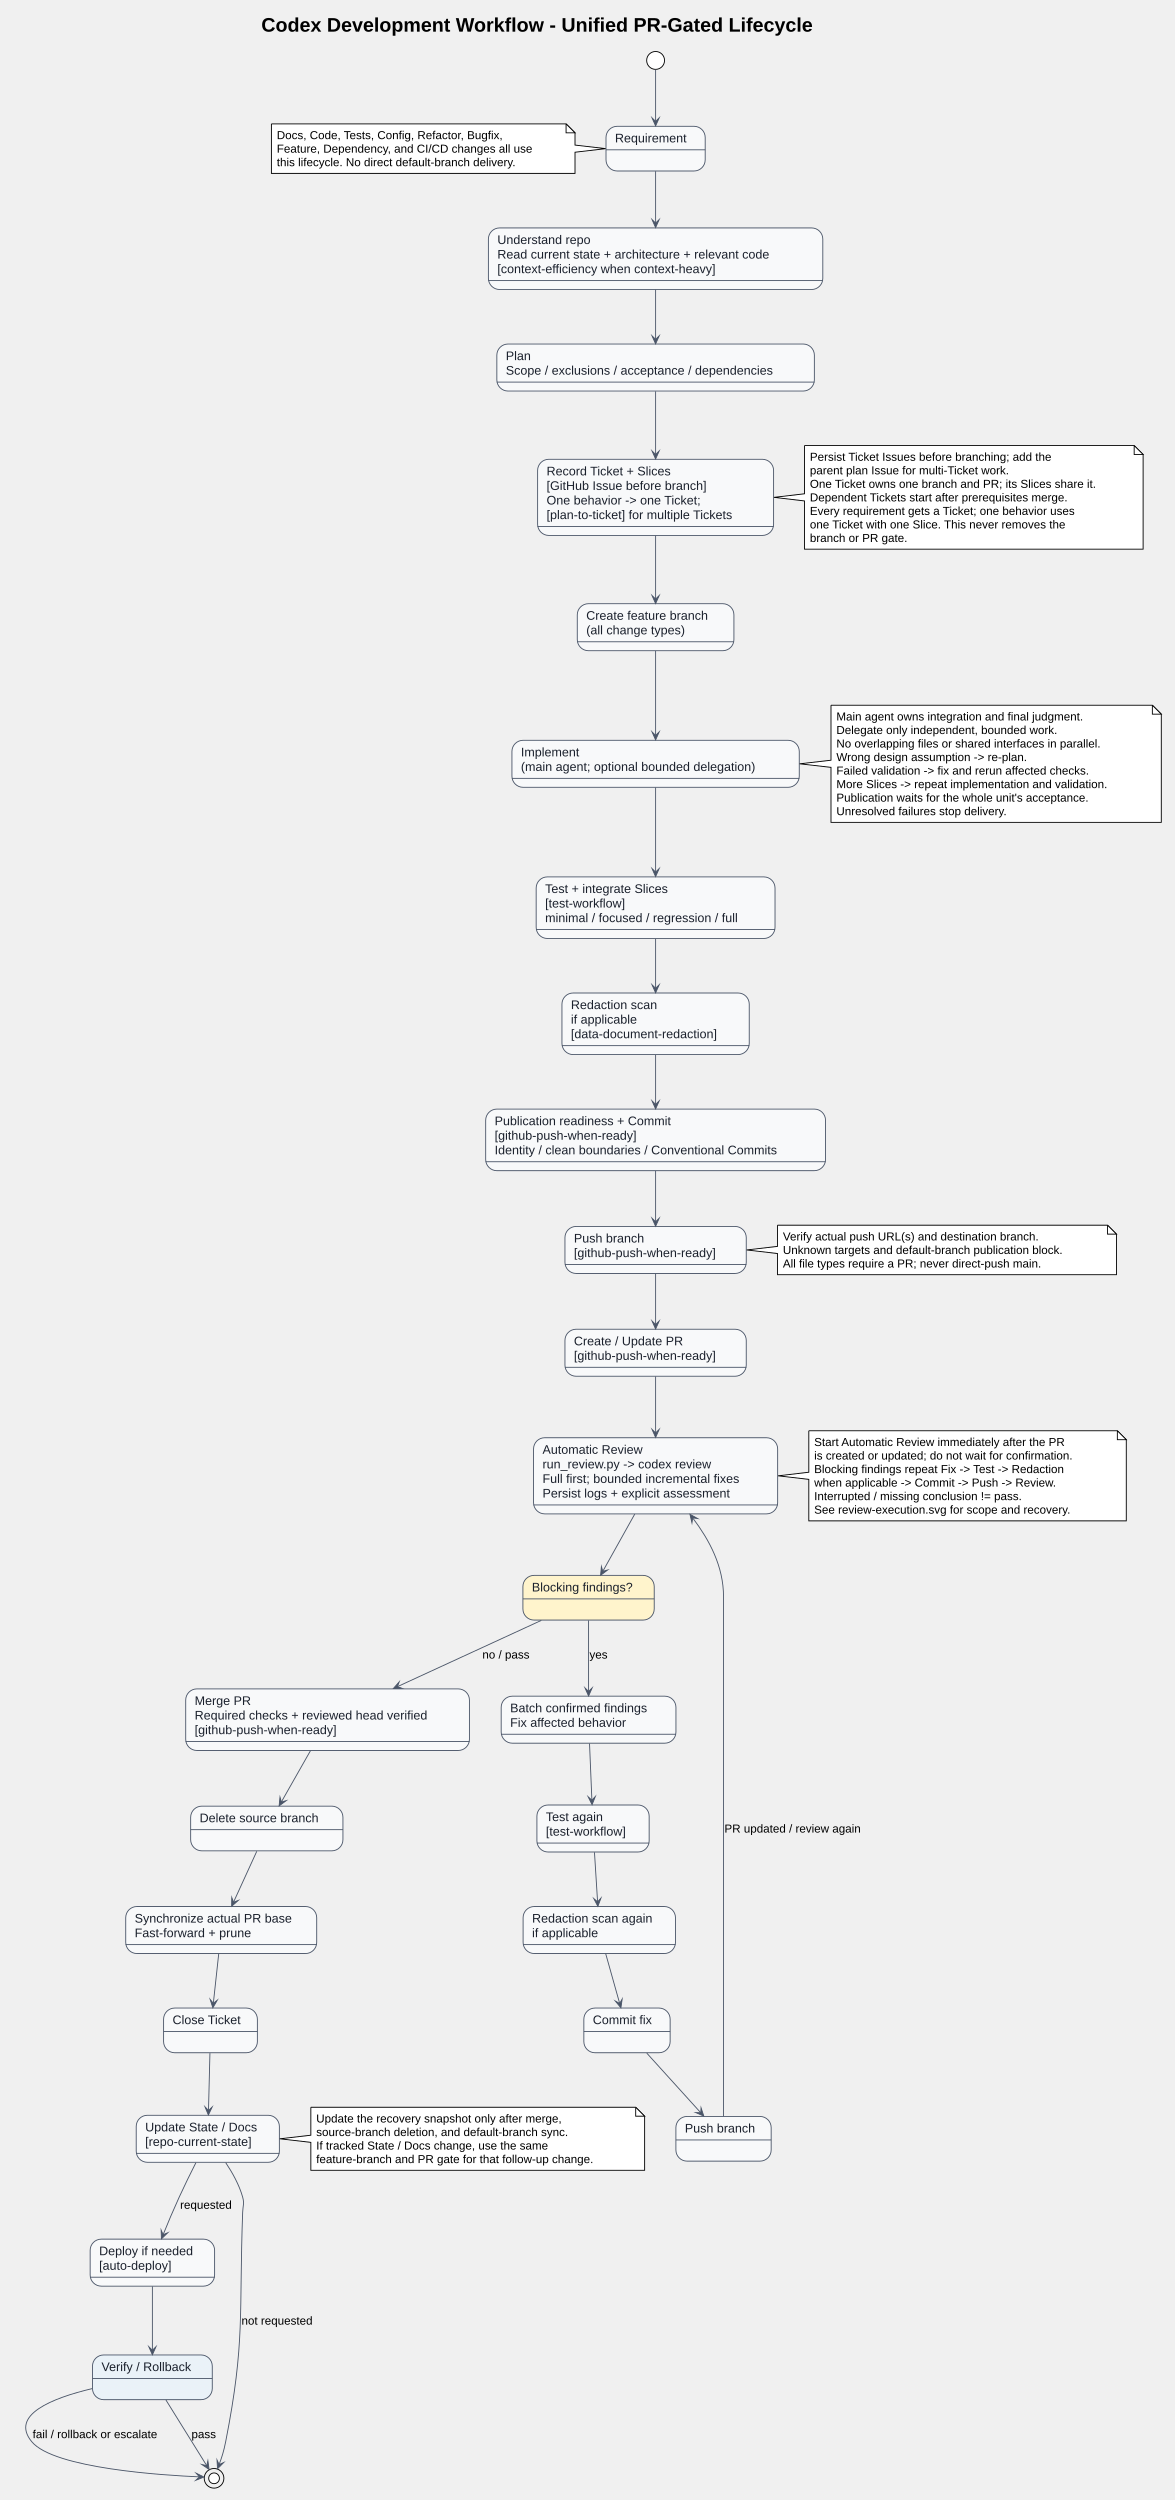
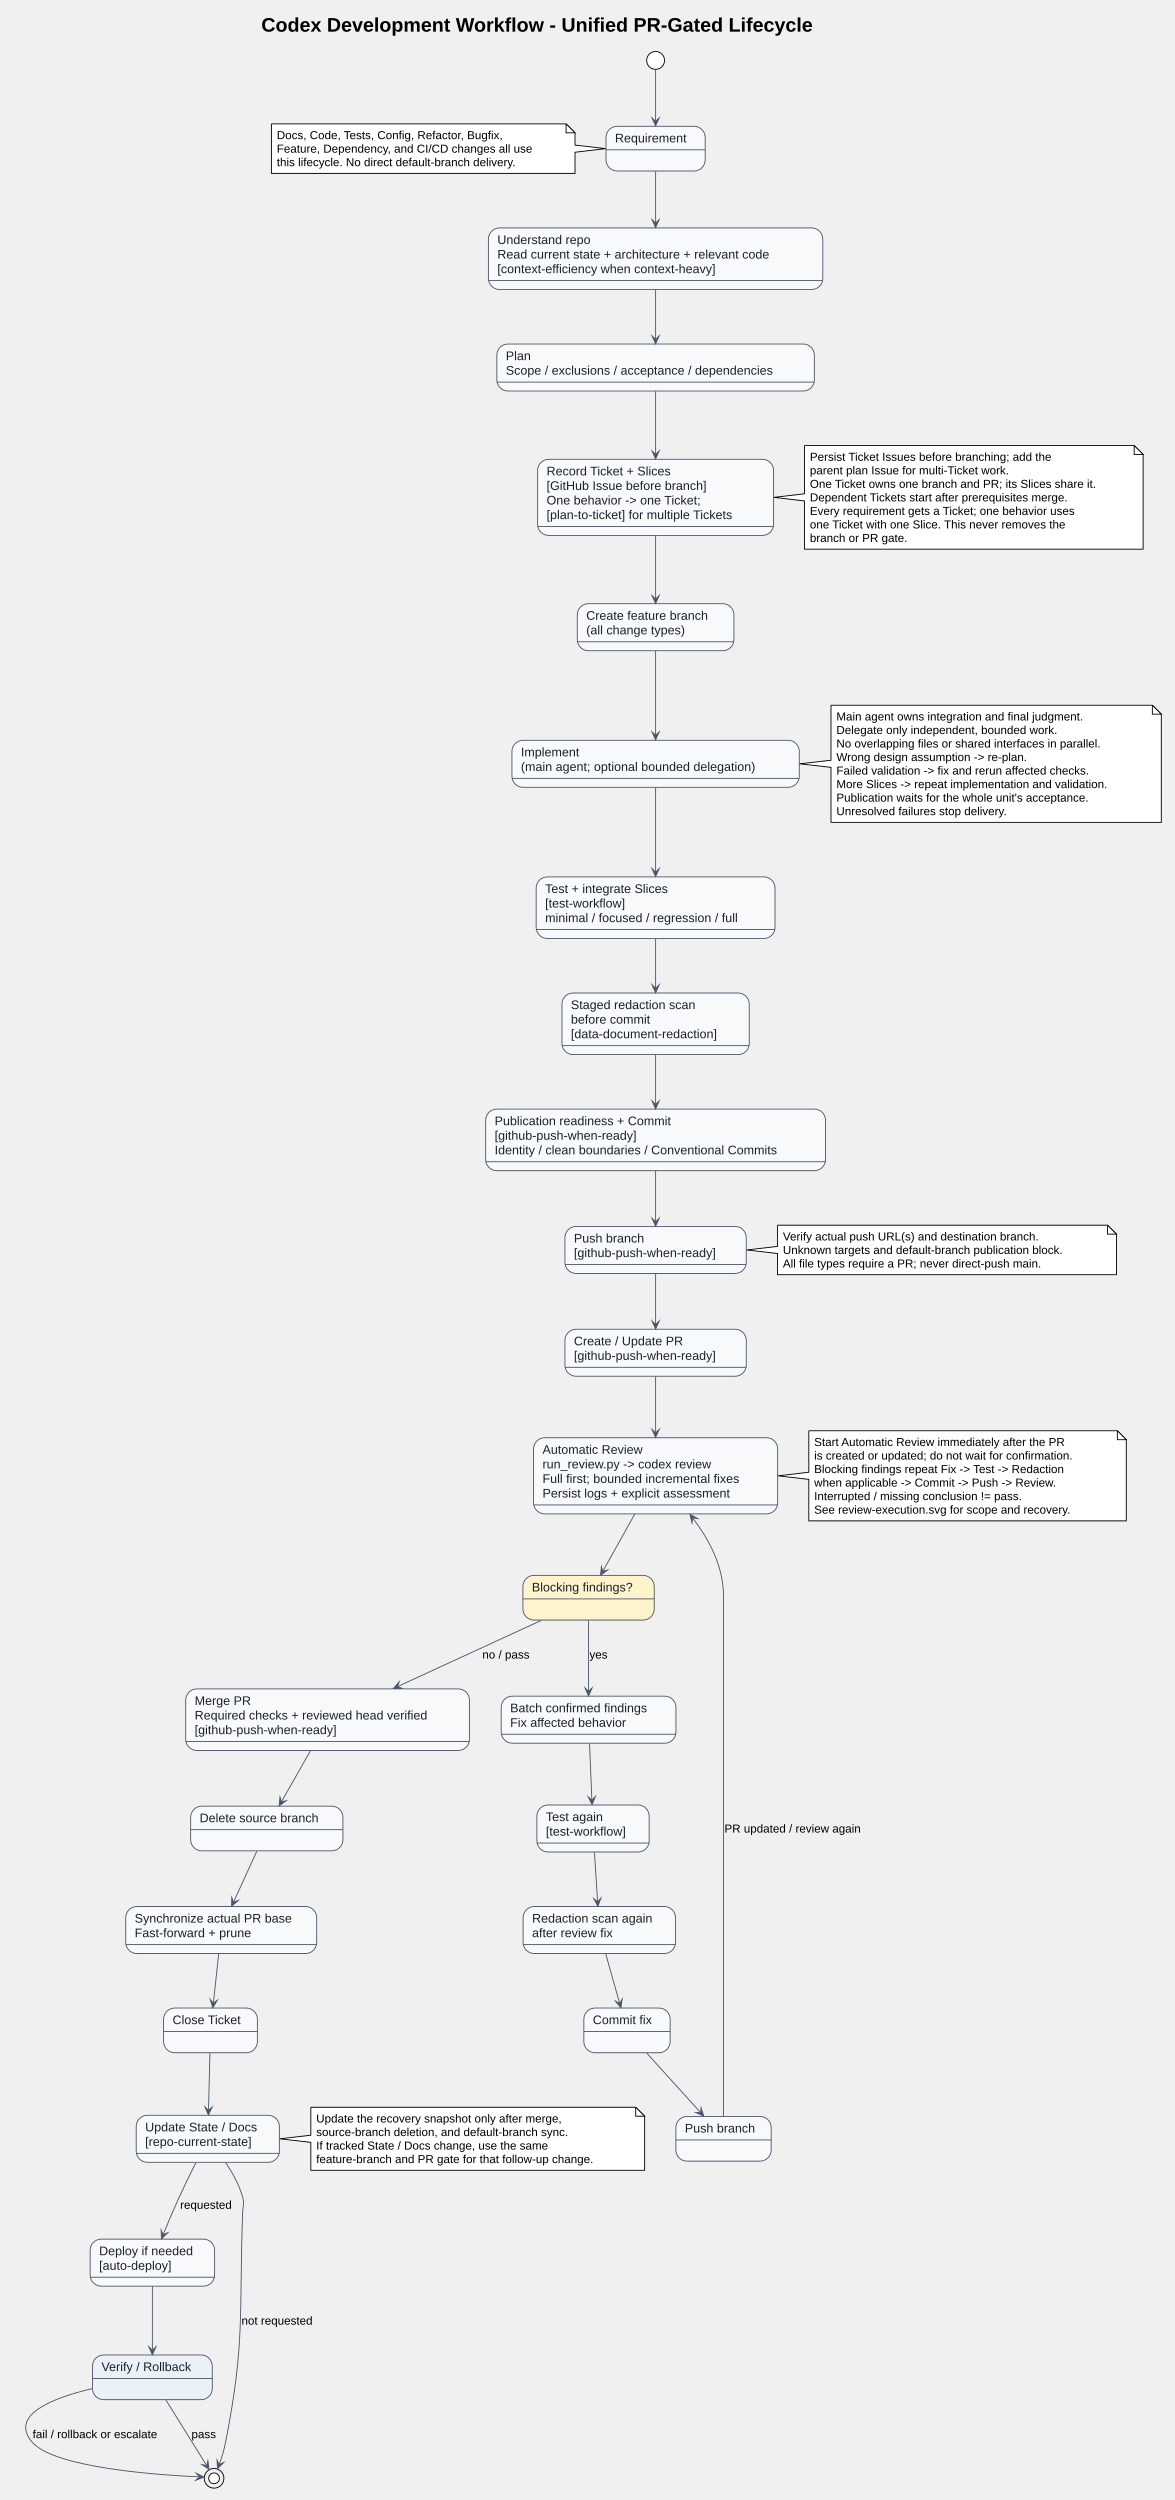
<svg xmlns="http://www.w3.org/2000/svg" contentStyleType="text/css" data-diagram-type="STATE" height="2797px" preserveAspectRatio="none" style="width:1314px;height:2797px;background:#FFFFFF;" version="1.1" viewBox="0 0 1314 2797" width="1314px" zoomAndPan="magnify">
  <defs />
  <g>
    <g class="title" data-source-line="12">
      <text fill="#000000" font-family="Arial" font-size="22" font-weight="700" lengthAdjust="spacing" textLength="727.558" x="292.35" y="35.421">Codex Development Workflow - Unified PR-Gated Lifecycle</text>
    </g>
    <g class="entity" data-qualified-name="requirement" data-source-line="14" id="ent0001">
      <rect fill="#F8F9FA" height="50" rx="12.5" ry="12.5" style="stroke:#4A5568;stroke-width:1;" width="110.973" x="678" y="141.309" />
      <line style="stroke:#4A5568;stroke-width:1;" x1="678" x2="788.973" y1="167.606" y2="167.606" />
      <text fill="#1A202C" font-family="Arial" font-size="14" lengthAdjust="spacing" textLength="90.973" x="688" y="159.304">Requirement</text>
    </g>
    <g class="entity" data-qualified-name="understand" data-source-line="15" id="ent0002">
      <rect fill="#F8F9FA" height="68.891" rx="12.5" ry="12.5" style="stroke:#4A5568;stroke-width:1;" width="374.129" x="546.42" y="255.009" />
      <line style="stroke:#4A5568;stroke-width:1;" x1="546.42" x2="920.549" y1="313.9" y2="313.9" />
      <text fill="#1A202C" font-family="Arial" font-size="14" lengthAdjust="spacing" textLength="117.769" x="556.42" y="273.005">Understand repo</text>
      <text fill="#1A202C" font-family="Arial" font-size="14" lengthAdjust="spacing" textLength="354.129" x="556.42" y="289.301">Read current state + architecture + relevant code</text>
      <text fill="#1A202C" font-family="Arial" font-size="14" lengthAdjust="spacing" textLength="283.815" x="556.42" y="305.598">[context-efficiency when context-heavy]</text>
    </g>
    <g class="entity" data-qualified-name="plan" data-source-line="16" id="ent0003">
      <rect fill="#F8F9FA" height="52.594" rx="12.5" ry="12.5" style="stroke:#4A5568;stroke-width:1;" width="355.241" x="555.87" y="384.899" />
      <line style="stroke:#4A5568;stroke-width:1;" x1="555.87" x2="911.111" y1="427.493" y2="427.493" />
      <text fill="#1A202C" font-family="Arial" font-size="14" lengthAdjust="spacing" textLength="29.784" x="565.87" y="402.894">Plan</text>
      <text fill="#1A202C" font-family="Arial" font-size="14" lengthAdjust="spacing" textLength="335.241" x="565.87" y="419.191">Scope / exclusions / acceptance / dependencies</text>
    </g>
    <g class="entity" data-qualified-name="decompose" data-source-line="17" id="ent0004">
      <rect fill="#F8F9FA" height="85.188" rx="12.5" ry="12.5" style="stroke:#4A5568;stroke-width:1;" width="264.009" x="601.48" y="513.859" />
      <line style="stroke:#4A5568;stroke-width:1;" x1="601.48" x2="865.489" y1="589.047" y2="589.047" />
      <text fill="#1A202C" font-family="Arial" font-size="14" lengthAdjust="spacing" textLength="156.946" x="611.48" y="531.855">Record Ticket + Slices</text>
      <text fill="#1A202C" font-family="Arial" font-size="14" lengthAdjust="spacing" textLength="203.02" x="611.48" y="548.151">[GitHub Issue before branch]</text>
      <text fill="#1A202C" font-family="Arial" font-size="14" lengthAdjust="spacing" textLength="197.654" x="611.48" y="564.448">One behavior -&gt; one Ticket;</text>
      <text fill="#1A202C" font-family="Arial" font-size="14" lengthAdjust="spacing" textLength="244.009" x="611.48" y="580.745">[plan-to-ticket] for multiple Tickets</text>
    </g>
    <g class="entity" data-qualified-name="branch" data-source-line="18" id="ent0005">
      <rect fill="#F8F9FA" height="52.594" rx="12.5" ry="12.5" style="stroke:#4A5568;stroke-width:1;" width="175.244" x="645.86" y="675.419" />
      <line style="stroke:#4A5568;stroke-width:1;" x1="645.86" x2="821.104" y1="718.013" y2="718.013" />
      <text fill="#1A202C" font-family="Arial" font-size="14" lengthAdjust="spacing" textLength="155.244" x="655.86" y="693.414">Create feature branch</text>
      <text fill="#1A202C" font-family="Arial" font-size="14" lengthAdjust="spacing" textLength="126.273" x="655.86" y="709.711">(all change types)</text>
    </g>
    <g class="entity" data-qualified-name="implement" data-source-line="19" id="ent0006">
      <rect fill="#F8F9FA" height="52.594" rx="12.5" ry="12.5" style="stroke:#4A5568;stroke-width:1;" width="321.472" x="572.75" y="828.249" />
      <line style="stroke:#4A5568;stroke-width:1;" x1="572.75" x2="894.222" y1="870.843" y2="870.843" />
      <text fill="#1A202C" font-family="Arial" font-size="14" lengthAdjust="spacing" textLength="75.769" x="582.75" y="846.245">Implement</text>
      <text fill="#1A202C" font-family="Arial" font-size="14" lengthAdjust="spacing" textLength="301.472" x="582.75" y="862.541">(main agent; optional bounded delegation)</text>
    </g>
    <g class="entity" data-qualified-name="test" data-source-line="20" id="ent0007">
      <rect fill="#F8F9FA" height="68.891" rx="12.5" ry="12.5" style="stroke:#4A5568;stroke-width:1;" width="267.228" x="599.87" y="981.079" />
      <line style="stroke:#4A5568;stroke-width:1;" x1="599.87" x2="867.098" y1="1039.97" y2="1039.97" />
      <text fill="#1A202C" font-family="Arial" font-size="14" lengthAdjust="spacing" textLength="159.489" x="609.87" y="999.074">Test + integrate Slices</text>
      <text fill="#1A202C" font-family="Arial" font-size="14" lengthAdjust="spacing" textLength="105.574" x="609.87" y="1015.371">[test-workflow]</text>
      <text fill="#1A202C" font-family="Arial" font-size="14" lengthAdjust="spacing" textLength="247.228" x="609.87" y="1031.668">minimal / focused / regression / full</text>
    </g>
    <g class="entity" data-qualified-name="redact" data-source-line="21" id="ent0008">
      <rect fill="#F8F9FA" height="68.891" rx="12.5" ry="12.5" style="stroke:#4A5568;stroke-width:1;" width="209.547" x="628.71" y="1110.969" />
      <line style="stroke:#4A5568;stroke-width:1;" x1="628.71" x2="838.257" y1="1169.86" y2="1169.86" />
-       <text fill="#1A202C" font-family="Arial" font-size="14" lengthAdjust="spacing" textLength="107.215" x="638.71" y="1128.965">Redaction scan</text>
-       <text fill="#1A202C" font-family="Arial" font-size="14" lengthAdjust="spacing" textLength="85.066" x="638.71" y="1145.261">if applicable</text>
+       <text fill="#1A202C" font-family="Arial" font-size="14" lengthAdjust="spacing" textLength="157.035" x="638.71" y="1128.965">Staged redaction scan</text>
+       <text fill="#1A202C" font-family="Arial" font-size="14" lengthAdjust="spacing" textLength="102.731" x="638.71" y="1145.261">before commit</text>
      <text fill="#1A202C" font-family="Arial" font-size="14" lengthAdjust="spacing" textLength="189.547" x="638.71" y="1161.558">[data-document-redaction]</text>
    </g>
    <g class="entity" data-qualified-name="commit" data-source-line="22" id="ent0009">
      <rect fill="#F8F9FA" height="68.891" rx="12.5" ry="12.5" style="stroke:#4A5568;stroke-width:1;" width="380.22" x="543.38" y="1240.859" />
      <line style="stroke:#4A5568;stroke-width:1;" x1="543.38" x2="923.6" y1="1299.75" y2="1299.75" />
      <text fill="#1A202C" font-family="Arial" font-size="14" lengthAdjust="spacing" textLength="224.95" x="553.38" y="1258.854">Publication readiness + Commit</text>
      <text fill="#1A202C" font-family="Arial" font-size="14" lengthAdjust="spacing" textLength="182.834" x="553.38" y="1275.151">[github-push-when-ready]</text>
      <text fill="#1A202C" font-family="Arial" font-size="14" lengthAdjust="spacing" textLength="360.22" x="553.38" y="1291.448">Identity / clean boundaries / Conventional Commits</text>
    </g>
    <g class="entity" data-qualified-name="push" data-source-line="23" id="ent0010">
      <rect fill="#F8F9FA" height="52.594" rx="12.5" ry="12.5" style="stroke:#4A5568;stroke-width:1;" width="202.834" x="632.07" y="1372.149" />
      <line style="stroke:#4A5568;stroke-width:1;" x1="632.07" x2="834.904" y1="1414.743" y2="1414.743" />
      <text fill="#1A202C" font-family="Arial" font-size="14" lengthAdjust="spacing" textLength="86.598" x="642.07" y="1390.145">Push branch</text>
      <text fill="#1A202C" font-family="Arial" font-size="14" lengthAdjust="spacing" textLength="182.834" x="642.07" y="1406.441">[github-push-when-ready]</text>
    </g>
    <g class="entity" data-qualified-name="pr" data-source-line="24" id="ent0011">
      <rect fill="#F8F9FA" height="52.594" rx="12.5" ry="12.5" style="stroke:#4A5568;stroke-width:1;" width="202.834" x="632.07" y="1487.149" />
      <line style="stroke:#4A5568;stroke-width:1;" x1="632.07" x2="834.904" y1="1529.743" y2="1529.743" />
      <text fill="#1A202C" font-family="Arial" font-size="14" lengthAdjust="spacing" textLength="133.766" x="642.07" y="1505.145">Create / Update PR</text>
      <text fill="#1A202C" font-family="Arial" font-size="14" lengthAdjust="spacing" textLength="182.834" x="642.07" y="1521.441">[github-push-when-ready]</text>
    </g>
    <g class="entity" data-qualified-name="review" data-source-line="25" id="ent0012">
      <rect fill="#F8F9FA" height="85.188" rx="12.5" ry="12.5" style="stroke:#4A5568;stroke-width:1;" width="273.087" x="596.94" y="1608.539" />
      <line style="stroke:#4A5568;stroke-width:1;" x1="596.94" x2="870.027" y1="1683.727" y2="1683.727" />
      <text fill="#1A202C" font-family="Arial" font-size="14" lengthAdjust="spacing" textLength="126.827" x="606.94" y="1626.534">Automatic Review</text>
      <text fill="#1A202C" font-family="Arial" font-size="14" lengthAdjust="spacing" textLength="217.519" x="606.94" y="1642.831">run_review.py -&gt; codex review</text>
      <text fill="#1A202C" font-family="Arial" font-size="14" lengthAdjust="spacing" textLength="253.087" x="606.94" y="1659.128">Full first; bounded incremental fixes</text>
      <text fill="#1A202C" font-family="Arial" font-size="14" lengthAdjust="spacing" textLength="238.567" x="606.94" y="1675.425">Persist logs + explicit assessment</text>
    </g>
    <g class="entity" data-qualified-name="blocking" data-source-line="26" id="ent0013">
      <rect fill="#FFF4CC" height="50" rx="12.5" ry="12.5" style="stroke:#4A5568;stroke-width:1;" width="146.916" x="585.03" y="1762.539" />
      <line style="stroke:#4A5568;stroke-width:1;" x1="585.03" x2="731.946" y1="1788.836" y2="1788.836" />
      <text fill="#1A202C" font-family="Arial" font-size="14" lengthAdjust="spacing" textLength="126.916" x="595.03" y="1780.534">Blocking findings?</text>
    </g>
    <g class="entity" data-qualified-name="fix" data-source-line="27" id="ent0014">
      <rect fill="#F8F9FA" height="52.594" rx="12.5" ry="12.5" style="stroke:#4A5568;stroke-width:1;" width="195.513" x="560.73" y="1897.689" />
      <line style="stroke:#4A5568;stroke-width:1;" x1="560.73" x2="756.243" y1="1940.283" y2="1940.283" />
      <text fill="#1A202C" font-family="Arial" font-size="14" lengthAdjust="spacing" textLength="175.513" x="570.73" y="1915.685">Batch confirmed findings</text>
      <text fill="#1A202C" font-family="Arial" font-size="14" lengthAdjust="spacing" textLength="148.312" x="570.73" y="1931.981">Fix affected behavior</text>
    </g>
    <g class="entity" data-qualified-name="test_again" data-source-line="28" id="ent0015">
      <rect fill="#F8F9FA" height="52.594" rx="12.5" ry="12.5" style="stroke:#4A5568;stroke-width:1;" width="125.574" x="600.7" y="2019.429" />
      <line style="stroke:#4A5568;stroke-width:1;" x1="600.7" x2="726.274" y1="2062.023" y2="2062.023" />
      <text fill="#1A202C" font-family="Arial" font-size="14" lengthAdjust="spacing" textLength="73.206" x="610.7" y="2037.425">Test again</text>
      <text fill="#1A202C" font-family="Arial" font-size="14" lengthAdjust="spacing" textLength="105.574" x="610.7" y="2053.721">[test-workflow]</text>
    </g>
    <g class="entity" data-qualified-name="redact_again" data-source-line="29" id="ent0016">
      <rect fill="#F8F9FA" height="52.594" rx="12.5" ry="12.5" style="stroke:#4A5568;stroke-width:1;" width="170.473" x="585.25" y="2133.019" />
      <line style="stroke:#4A5568;stroke-width:1;" x1="585.25" x2="755.723" y1="2175.613" y2="2175.613" />
      <text fill="#1A202C" font-family="Arial" font-size="14" lengthAdjust="spacing" textLength="150.473" x="595.25" y="2151.015">Redaction scan again</text>
-       <text fill="#1A202C" font-family="Arial" font-size="14" lengthAdjust="spacing" textLength="85.066" x="595.25" y="2167.311">if applicable</text>
+       <text fill="#1A202C" font-family="Arial" font-size="14" lengthAdjust="spacing" textLength="105.978" x="595.25" y="2167.311">after review fix</text>
    </g>
    <g class="entity" data-qualified-name="commit_fix" data-source-line="30" id="ent0017">
      <rect fill="#F8F9FA" height="50" rx="12.5" ry="12.5" style="stroke:#4A5568;stroke-width:1;" width="96.549" x="653.21" y="2246.609" />
      <line style="stroke:#4A5568;stroke-width:1;" x1="653.21" x2="749.759" y1="2272.906" y2="2272.906" />
      <text fill="#1A202C" font-family="Arial" font-size="14" lengthAdjust="spacing" textLength="76.549" x="663.21" y="2264.604">Commit fix</text>
    </g>
    <g class="entity" data-qualified-name="push_fix" data-source-line="31" id="ent0018">
      <rect fill="#F8F9FA" height="50" rx="12.5" ry="12.5" style="stroke:#4A5568;stroke-width:1;" width="106.598" x="756.19" y="2367.879" />
      <line style="stroke:#4A5568;stroke-width:1;" x1="756.19" x2="862.788" y1="2394.176" y2="2394.176" />
      <text fill="#1A202C" font-family="Arial" font-size="14" lengthAdjust="spacing" textLength="86.598" x="766.19" y="2385.874">Push branch</text>
    </g>
    <g class="entity" data-qualified-name="merge" data-source-line="32" id="ent0019">
      <rect fill="#F8F9FA" height="68.891" rx="12.5" ry="12.5" style="stroke:#4A5568;stroke-width:1;" width="317.432" x="207.77" y="1889.539" />
      <line style="stroke:#4A5568;stroke-width:1;" x1="207.77" x2="525.202" y1="1948.43" y2="1948.43" />
      <text fill="#1A202C" font-family="Arial" font-size="14" lengthAdjust="spacing" textLength="66.568" x="217.77" y="1907.534">Merge PR</text>
      <text fill="#1A202C" font-family="Arial" font-size="14" lengthAdjust="spacing" textLength="297.432" x="217.77" y="1923.831">Required checks + reviewed head verified</text>
      <text fill="#1A202C" font-family="Arial" font-size="14" lengthAdjust="spacing" textLength="182.834" x="217.77" y="1940.128">[github-push-when-ready]</text>
    </g>
    <g class="entity" data-qualified-name="delete_branch" data-source-line="33" id="ent0020">
      <rect fill="#F8F9FA" height="50" rx="12.5" ry="12.5" style="stroke:#4A5568;stroke-width:1;" width="170.363" x="213.31" y="2020.719" />
      <line style="stroke:#4A5568;stroke-width:1;" x1="213.31" x2="383.673" y1="2047.016" y2="2047.016" />
      <text fill="#1A202C" font-family="Arial" font-size="14" lengthAdjust="spacing" textLength="150.363" x="223.31" y="2038.715">Delete source branch</text>
    </g>
    <g class="entity" data-qualified-name="update_main" data-source-line="34" id="ent0021">
      <rect fill="#F8F9FA" height="52.594" rx="12.5" ry="12.5" style="stroke:#4A5568;stroke-width:1;" width="213.662" x="140.66" y="2133.019" />
      <line style="stroke:#4A5568;stroke-width:1;" x1="140.66" x2="354.322" y1="2175.613" y2="2175.613" />
      <text fill="#1A202C" font-family="Arial" font-size="14" lengthAdjust="spacing" textLength="193.662" x="150.66" y="2151.015">Synchronize actual PR base</text>
      <text fill="#1A202C" font-family="Arial" font-size="14" lengthAdjust="spacing" textLength="150.022" x="150.66" y="2167.311">Fast-forward + prune</text>
    </g>
    <g class="entity" data-qualified-name="close_ticket" data-source-line="35" id="ent0022">
      <rect fill="#F8F9FA" height="50" rx="12.5" ry="12.5" style="stroke:#4A5568;stroke-width:1;" width="104.936" x="183.02" y="2246.609" />
      <line style="stroke:#4A5568;stroke-width:1;" x1="183.02" x2="287.957" y1="2272.906" y2="2272.906" />
      <text fill="#1A202C" font-family="Arial" font-size="14" lengthAdjust="spacing" textLength="84.936" x="193.02" y="2264.604">Close Ticket</text>
    </g>
    <g class="entity" data-qualified-name="state_docs" data-source-line="36" id="ent0023">
      <rect fill="#F8F9FA" height="52.594" rx="12.5" ry="12.5" style="stroke:#4A5568;stroke-width:1;" width="160.164" x="152.4" y="2366.579" />
      <line style="stroke:#4A5568;stroke-width:1;" x1="152.4" x2="312.564" y1="2409.173" y2="2409.173" />
      <text fill="#1A202C" font-family="Arial" font-size="14" lengthAdjust="spacing" textLength="140.164" x="162.4" y="2384.575">Update State / Docs</text>
      <text fill="#1A202C" font-family="Arial" font-size="14" lengthAdjust="spacing" textLength="139.371" x="162.4" y="2400.871">[repo-current-state]</text>
    </g>
    <g class="entity" data-qualified-name="deploy" data-source-line="37" id="ent0024">
      <rect fill="#F8F9FA" height="52.594" rx="12.5" ry="12.5" style="stroke:#4A5568;stroke-width:1;" width="139.226" x="100.87" y="2505.149" />
      <line style="stroke:#4A5568;stroke-width:1;" x1="100.87" x2="240.096" y1="2547.743" y2="2547.743" />
      <text fill="#1A202C" font-family="Arial" font-size="14" lengthAdjust="spacing" textLength="119.226" x="110.87" y="2523.144">Deploy if needed</text>
      <text fill="#1A202C" font-family="Arial" font-size="14" lengthAdjust="spacing" textLength="94.609" x="110.87" y="2539.441">[auto-deploy]</text>
    </g>
    <g class="entity" data-qualified-name="verify" data-source-line="38" id="ent0025">
      <rect fill="#EAF2F8" height="50" rx="12.5" ry="12.5" style="stroke:#4A5568;stroke-width:1;" width="134.01" x="103.48" y="2634.739" />
      <line style="stroke:#4A5568;stroke-width:1;" x1="103.48" x2="237.49" y1="2661.036" y2="2661.036" />
      <text fill="#1A202C" font-family="Arial" font-size="14" lengthAdjust="spacing" textLength="114.01" x="113.48" y="2652.735">Verify / Rollback</text>
    </g>
    <g class="start_entity" data-qualified-name=".start." data-source-line="40" id="ent0026">
      <ellipse cx="733.49" cy="67.609" fill="#FFFFFF" rx="10" ry="10" style="stroke:#000000;stroke-width:1;" />
    </g>
    <g class="end_entity" data-qualified-name=".end." data-source-line="65" id="ent0052">
      <ellipse cx="239.49" cy="2772.739" fill="none" rx="11" ry="11" style="stroke:#000000;stroke-width:1;" />
      <ellipse cx="239.49" cy="2772.739" fill="#FFFFFF" rx="6" ry="6" style="stroke:#000000;stroke-width:1;" />
    </g>
    <g class="entity" data-qualified-name="GMN57" data-source-line="71" id="ent0058">
      <path d="M900.07,498.489 L900.07,552.449 L865.94,556.449 L900.07,560.449 L900.07,614.419 A0,0 0 0 0 900.07,614.419 L1278.913,614.419 A0,0 0 0 0 1278.913,614.419 L1278.913,508.489 L1268.913,498.489 L900.07,498.489 A0,0 0 0 0 900.07,498.489" fill="#FFFFFF" style="stroke:#000000;stroke-width:1;" />
      <path d="M1268.913,498.489 L1268.913,508.489 L1278.913,508.489 L1268.913,498.489" fill="#FFFFFF" style="stroke:#000000;stroke-width:1;" />
      <text fill="#000000" font-family="Arial" font-size="13" lengthAdjust="spacing" textLength="305.544" x="906.07" y="515.556">Persist Ticket Issues before branching; add the</text>
      <text fill="#000000" font-family="Arial" font-size="13" lengthAdjust="spacing" textLength="255.95" x="906.07" y="530.689">parent plan Issue for multi-Ticket work.</text>
      <text fill="#000000" font-family="Arial" font-size="13" lengthAdjust="spacing" textLength="357.843" x="906.07" y="545.822">One Ticket owns one branch and PR; its Slices share it.</text>
      <text fill="#000000" font-family="Arial" font-size="13" lengthAdjust="spacing" textLength="331.786" x="906.07" y="560.955">Dependent Tickets start after prerequisites merge.</text>
      <text fill="#000000" font-family="Arial" font-size="13" lengthAdjust="spacing" textLength="337.479" x="906.07" y="576.087">Every requirement gets a Ticket; one behavior uses</text>
      <text fill="#000000" font-family="Arial" font-size="13" lengthAdjust="spacing" textLength="324.695" x="906.07" y="591.22">one Ticket with one Slice. This never removes the</text>
      <text fill="#000000" font-family="Arial" font-size="13" lengthAdjust="spacing" textLength="121.202" x="906.07" y="606.353">branch or PR gate.</text>
    </g>
    <g class="entity" data-qualified-name="GMN60" data-source-line="81" id="ent0061">
      <path d="M904.89,1600.739 L904.89,1647.139 L870.5,1651.139 L904.89,1655.139 L904.89,1701.536 A0,0 0 0 0 904.89,1701.536 L1260.088,1701.536 A0,0 0 0 0 1260.088,1701.536 L1260.088,1610.739 L1250.088,1600.739 L904.89,1600.739 A0,0 0 0 0 904.89,1600.739" fill="#FFFFFF" style="stroke:#000000;stroke-width:1;" />
      <path d="M1250.088,1600.739 L1250.088,1610.739 L1260.088,1610.739 L1250.088,1600.739" fill="#FFFFFF" style="stroke:#000000;stroke-width:1;" />
      <text fill="#000000" font-family="Arial" font-size="13" lengthAdjust="spacing" textLength="320.544" x="910.89" y="1617.806">Start Automatic Review immediately after the PR</text>
      <text fill="#000000" font-family="Arial" font-size="13" lengthAdjust="spacing" textLength="334.198" x="910.89" y="1632.939">is created or updated; do not wait for confirmation.</text>
      <text fill="#000000" font-family="Arial" font-size="13" lengthAdjust="spacing" textLength="321.458" x="910.89" y="1648.072">Blocking findings repeat Fix -&gt; Test -&gt; Redaction</text>
      <text fill="#000000" font-family="Arial" font-size="13" lengthAdjust="spacing" textLength="310.711" x="910.89" y="1663.205">when applicable -&gt; Commit -&gt; Push -&gt; Review.</text>
      <text fill="#000000" font-family="Arial" font-size="13" lengthAdjust="spacing" textLength="267.579" x="910.89" y="1678.338">Interrupted / missing conclusion != pass.</text>
      <text fill="#000000" font-family="Arial" font-size="13" lengthAdjust="spacing" textLength="325.47" x="910.89" y="1693.47">See review-execution.svg for scope and recovery.</text>
    </g>
    <g class="entity" data-qualified-name="GMN63" data-source-line="90" id="ent0064">
      <path d="M929.72,789.009 L929.72,850.539 L894.59,854.539 L929.72,858.539 L929.72,920.072 A0,0 0 0 0 929.72,920.072 L1299.257,920.072 A0,0 0 0 0 1299.257,920.072 L1299.257,799.009 L1289.257,789.009 L929.72,789.009 A0,0 0 0 0 929.72,789.009" fill="#FFFFFF" style="stroke:#000000;stroke-width:1;" />
      <path d="M1289.257,789.009 L1289.257,799.009 L1299.257,799.009 L1289.257,789.009" fill="#FFFFFF" style="stroke:#000000;stroke-width:1;" />
      <text fill="#000000" font-family="Arial" font-size="13" lengthAdjust="spacing" textLength="317.338" x="935.72" y="806.076">Main agent owns integration and final judgment.</text>
      <text fill="#000000" font-family="Arial" font-size="13" lengthAdjust="spacing" textLength="282.045" x="935.72" y="821.209">Delegate only independent, bounded work.</text>
      <text fill="#000000" font-family="Arial" font-size="13" lengthAdjust="spacing" textLength="337.321" x="935.72" y="836.342">No overlapping files or shared interfaces in parallel.</text>
      <text fill="#000000" font-family="Arial" font-size="13" lengthAdjust="spacing" textLength="243.686" x="935.72" y="851.475">Wrong design assumption -&gt; re-plan.</text>
      <text fill="#000000" font-family="Arial" font-size="13" lengthAdjust="spacing" textLength="325.514" x="935.72" y="866.607">Failed validation -&gt; fix and rerun affected checks.</text>
      <text fill="#000000" font-family="Arial" font-size="13" lengthAdjust="spacing" textLength="348.537" x="935.72" y="881.74">More Slices -&gt; repeat implementation and validation.</text>
      <text fill="#000000" font-family="Arial" font-size="13" lengthAdjust="spacing" textLength="322.715" x="935.72" y="896.873">Publication waits for the whole unit's acceptance.</text>
      <text fill="#000000" font-family="Arial" font-size="13" lengthAdjust="spacing" textLength="218.309" x="935.72" y="912.006">Unresolved failures stop delivery.</text>
    </g>
    <g class="entity" data-qualified-name="GMN66" data-source-line="101" id="ent0067">
      <path d="M869.88,1370.749 L869.88,1394.449 L835.36,1398.449 L869.88,1402.449 L869.88,1426.148 A0,0 0 0 0 869.88,1426.148 L1249.104,1426.148 A0,0 0 0 0 1249.104,1426.148 L1249.104,1380.749 L1239.104,1370.749 L869.88,1370.749 A0,0 0 0 0 869.88,1370.749" fill="#FFFFFF" style="stroke:#000000;stroke-width:1;" />
      <path d="M1239.104,1370.749 L1239.104,1380.749 L1249.104,1380.749 L1239.104,1370.749" fill="#FFFFFF" style="stroke:#000000;stroke-width:1;" />
      <text fill="#000000" font-family="Arial" font-size="13" lengthAdjust="spacing" textLength="323.769" x="875.88" y="1387.816">Verify actual push URL(s) and destination branch.</text>
      <text fill="#000000" font-family="Arial" font-size="13" lengthAdjust="spacing" textLength="358.224" x="875.88" y="1402.949">Unknown targets and default-branch publication block.</text>
      <text fill="#000000" font-family="Arial" font-size="13" lengthAdjust="spacing" textLength="328.326" x="875.88" y="1418.082">All file types require a PR; never direct-push main.</text>
    </g>
    <g class="entity" data-qualified-name="GMN69" data-source-line="107" id="ent0070">
      <path d="M347.77,2357.609 L347.77,2388.879 L313,2392.879 L347.77,2396.879 L347.77,2428.141 A0,0 0 0 0 347.77,2428.141 L721.211,2428.141 A0,0 0 0 0 721.211,2428.141 L721.211,2367.609 L711.211,2357.609 L347.77,2357.609 A0,0 0 0 0 347.77,2357.609" fill="#FFFFFF" style="stroke:#000000;stroke-width:1;" />
      <path d="M711.211,2357.609 L711.211,2367.609 L721.211,2367.609 L711.211,2357.609" fill="#FFFFFF" style="stroke:#000000;stroke-width:1;" />
      <text fill="#000000" font-family="Arial" font-size="13" lengthAdjust="spacing" textLength="314.545" x="353.77" y="2374.676">Update the recovery snapshot only after merge,</text>
      <text fill="#000000" font-family="Arial" font-size="13" lengthAdjust="spacing" textLength="320.823" x="353.77" y="2389.809">source-branch deletion, and default-branch sync.</text>
      <text fill="#000000" font-family="Arial" font-size="13" lengthAdjust="spacing" textLength="293.198" x="353.77" y="2404.942">If tracked State / Docs change, use the same</text>
      <text fill="#000000" font-family="Arial" font-size="13" lengthAdjust="spacing" textLength="352.441" x="353.77" y="2420.075">feature-branch and PR gate for that follow-up change.</text>
    </g>
    <g class="entity" data-qualified-name="GMN72" data-source-line="114" id="ent0073">
      <path d="M303.66,138.609 L303.66,194.008 A0,0 0 0 0 303.66,194.008 L643.319,194.008 A0,0 0 0 0 643.319,194.008 L643.319,170.309 L677.66,166.309 L643.319,162.309 L643.319,148.609 L633.319,138.609 L303.66,138.609 A0,0 0 0 0 303.66,138.609" fill="#FFFFFF" style="stroke:#000000;stroke-width:1;" />
      <path d="M633.319,138.609 L633.319,148.609 L643.319,148.609 L633.319,138.609" fill="#FFFFFF" style="stroke:#000000;stroke-width:1;" />
      <text fill="#000000" font-family="Arial" font-size="13" lengthAdjust="spacing" textLength="283.321" x="309.66" y="155.676">Docs, Code, Tests, Config, Refactor, Bugfix,</text>
      <text fill="#000000" font-family="Arial" font-size="13" lengthAdjust="spacing" textLength="318.659" x="309.66" y="170.809">Feature, Dependency, and CI/CD changes all use</text>
      <text fill="#000000" font-family="Arial" font-size="13" lengthAdjust="spacing" textLength="308.998" x="309.66" y="185.942">this lifecycle. No direct default-branch delivery.</text>
    </g>
    <g class="link" data-entity-1="ent0026" data-entity-2="ent0001" data-link-type="dependency" data-source-line="40" id="lnk27">
      <path d="M733.49,77.879 C733.49,92.249 733.49,115.379 733.49,135.859" fill="none" id="*start*-to-requirement" style="stroke:#4A5568;stroke-width:1;" />
      <polygon fill="#4A5568" points="733.49,140.859,737.49,131.859,733.49,135.859,729.49,131.859,733.49,140.859" style="stroke:#4A5568;stroke-width:1;stroke-linejoin:miter;stroke-miterlimit:10;" />
    </g>
    <g class="link" data-entity-1="ent0001" data-entity-2="ent0002" data-link-type="dependency" data-source-line="41" id="lnk28">
      <path d="M733.49,191.529 C733.49,209.619 733.49,229.579 733.49,249.629" fill="none" id="requirement-to-understand" style="stroke:#4A5568;stroke-width:1;" />
      <polygon fill="#4A5568" points="733.49,254.629,737.49,245.629,733.49,249.629,729.49,245.629,733.49,254.629" style="stroke:#4A5568;stroke-width:1;stroke-linejoin:miter;stroke-miterlimit:10;" />
    </g>
    <g class="link" data-entity-1="ent0002" data-entity-2="ent0003" data-link-type="dependency" data-source-line="42" id="lnk29">
      <path d="M733.49,324.119 C733.49,343.349 733.49,362.079 733.49,379.739" fill="none" id="understand-to-plan" style="stroke:#4A5568;stroke-width:1;" />
      <polygon fill="#4A5568" points="733.49,384.739,737.49,375.739,733.49,379.739,729.49,375.739,733.49,384.739" style="stroke:#4A5568;stroke-width:1;stroke-linejoin:miter;stroke-miterlimit:10;" />
    </g>
    <g class="link" data-entity-1="ent0003" data-entity-2="ent0004" data-link-type="dependency" data-source-line="43" id="lnk30">
      <path d="M733.49,437.809 C733.49,458.809 733.49,483.969 733.49,508.499" fill="none" id="plan-to-decompose" style="stroke:#4A5568;stroke-width:1;" />
      <polygon fill="#4A5568" points="733.49,513.499,737.49,504.499,733.49,508.499,729.49,504.499,733.49,513.499" style="stroke:#4A5568;stroke-width:1;stroke-linejoin:miter;stroke-miterlimit:10;" />
    </g>
    <g class="link" data-entity-1="ent0004" data-entity-2="ent0005" data-link-type="dependency" data-source-line="44" id="lnk31">
      <path d="M733.49,599.279 C733.49,623.889 733.49,649.209 733.49,670.269" fill="none" id="decompose-to-branch" style="stroke:#4A5568;stroke-width:1;" />
      <polygon fill="#4A5568" points="733.49,675.269,737.49,666.269,733.49,670.269,729.49,666.269,733.49,675.269" style="stroke:#4A5568;stroke-width:1;stroke-linejoin:miter;stroke-miterlimit:10;" />
    </g>
    <g class="link" data-entity-1="ent0005" data-entity-2="ent0006" data-link-type="dependency" data-source-line="45" id="lnk32">
      <path d="M733.49,728.299 C733.49,756.039 733.49,795.049 733.49,822.829" fill="none" id="branch-to-implement" style="stroke:#4A5568;stroke-width:1;" />
      <polygon fill="#4A5568" points="733.49,827.829,737.49,818.829,733.49,822.829,729.49,818.829,733.49,827.829" style="stroke:#4A5568;stroke-width:1;stroke-linejoin:miter;stroke-miterlimit:10;" />
    </g>
    <g class="link" data-entity-1="ent0006" data-entity-2="ent0007" data-link-type="dependency" data-source-line="46" id="lnk33">
      <path d="M733.49,881.089 C733.49,908.119 733.49,945.919 733.49,975.729" fill="none" id="implement-to-test" style="stroke:#4A5568;stroke-width:1;" />
      <polygon fill="#4A5568" points="733.49,980.729,737.49,971.729,733.49,975.729,729.49,971.729,733.49,980.729" style="stroke:#4A5568;stroke-width:1;stroke-linejoin:miter;stroke-miterlimit:10;" />
    </g>
    <g class="link" data-entity-1="ent0007" data-entity-2="ent0008" data-link-type="dependency" data-source-line="47" id="lnk34">
      <path d="M733.49,1050.459 C733.49,1069.109 733.49,1087.159 733.49,1105.759" fill="none" id="test-to-redact" style="stroke:#4A5568;stroke-width:1;" />
      <polygon fill="#4A5568" points="733.49,1110.759,737.49,1101.759,733.49,1105.759,729.49,1101.759,733.49,1110.759" style="stroke:#4A5568;stroke-width:1;stroke-linejoin:miter;stroke-miterlimit:10;" />
    </g>
    <g class="link" data-entity-1="ent0008" data-entity-2="ent0009" data-link-type="dependency" data-source-line="48" id="lnk35">
      <path d="M733.49,1180.349 C733.49,1198.999 733.49,1217.049 733.49,1235.649" fill="none" id="redact-to-commit" style="stroke:#4A5568;stroke-width:1;" />
      <polygon fill="#4A5568" points="733.49,1240.649,737.49,1231.649,733.49,1235.649,729.49,1231.649,733.49,1240.649" style="stroke:#4A5568;stroke-width:1;stroke-linejoin:miter;stroke-miterlimit:10;" />
    </g>
    <g class="link" data-entity-1="ent0009" data-entity-2="ent0010" data-link-type="dependency" data-source-line="49" id="lnk36">
      <path d="M733.49,1310.049 C733.49,1329.649 733.49,1348.949 733.49,1366.949" fill="none" id="commit-to-push" style="stroke:#4A5568;stroke-width:1;" />
      <polygon fill="#4A5568" points="733.49,1371.949,737.49,1362.949,733.49,1366.949,729.49,1362.949,733.49,1371.949" style="stroke:#4A5568;stroke-width:1;stroke-linejoin:miter;stroke-miterlimit:10;" />
    </g>
    <g class="link" data-entity-1="ent0010" data-entity-2="ent0011" data-link-type="dependency" data-source-line="50" id="lnk37">
      <path d="M733.49,1425.089 C733.49,1443.579 733.49,1463.429 733.49,1481.899" fill="none" id="push-to-pr" style="stroke:#4A5568;stroke-width:1;" />
      <polygon fill="#4A5568" points="733.49,1486.899,737.49,1477.899,733.49,1481.899,729.49,1477.899,733.49,1486.899" style="stroke:#4A5568;stroke-width:1;stroke-linejoin:miter;stroke-miterlimit:10;" />
    </g>
    <g class="link" data-entity-1="ent0011" data-entity-2="ent0012" data-link-type="dependency" data-source-line="51" id="lnk38">
      <path d="M733.49,1539.969 C733.49,1559.159 733.49,1580.879 733.49,1603.189" fill="none" id="pr-to-review" style="stroke:#4A5568;stroke-width:1;" />
      <polygon fill="#4A5568" points="733.49,1608.189,737.49,1599.189,733.49,1603.189,729.49,1599.189,733.49,1608.189" style="stroke:#4A5568;stroke-width:1;stroke-linejoin:miter;stroke-miterlimit:10;" />
    </g>
    <g class="link" data-entity-1="ent0012" data-entity-2="ent0013" data-link-type="dependency" data-source-line="52" id="lnk39">
      <path d="M710.17,1693.929 C697.61,1716.429 685.006,1739.013 674.396,1758.033" fill="none" id="review-to-blocking" style="stroke:#4A5568;stroke-width:1;" />
      <polygon fill="#4A5568" points="671.96,1762.399,679.838,1756.488,674.396,1758.033,672.851,1752.591,671.96,1762.399" style="stroke:#4A5568;stroke-width:1;stroke-linejoin:miter;stroke-miterlimit:10;" />
    </g>
    <g class="link" data-entity-1="ent0013" data-entity-2="ent0014" data-link-type="dependency" data-source-line="53" id="lnk40">
      <path d="M658.49,1812.879 C658.49,1836.799 658.49,1868.129 658.49,1892.439" fill="none" id="blocking-to-fix" style="stroke:#4A5568;stroke-width:1;" />
      <polygon fill="#4A5568" points="658.49,1897.439,662.49,1888.439,658.49,1892.439,654.49,1888.439,658.49,1897.439" style="stroke:#4A5568;stroke-width:1;stroke-linejoin:miter;stroke-miterlimit:10;" />
      <text fill="#000000" font-family="Arial" font-size="13" lengthAdjust="spacing" textLength="22.464" x="659.49" y="1855.606">yes</text>
    </g>
    <g class="link" data-entity-1="ent0013" data-entity-2="ent0019" data-link-type="dependency" data-source-line="54" id="lnk41">
      <path d="M605.61,1812.879 C559.34,1834.189 496.212,1863.248 444.652,1886.988" fill="none" id="blocking-to-merge" style="stroke:#4A5568;stroke-width:1;" />
      <polygon fill="#4A5568" points="440.11,1889.079,449.958,1888.949,444.652,1886.988,446.612,1881.682,440.11,1889.079" style="stroke:#4A5568;stroke-width:1;stroke-linejoin:miter;stroke-miterlimit:10;" />
      <text fill="#000000" font-family="Arial" font-size="13" lengthAdjust="spacing" textLength="58.602" x="539.64" y="1855.606">no / pass</text>
    </g>
    <g class="link" data-entity-1="ent0014" data-entity-2="ent0015" data-link-type="dependency" data-source-line="55" id="lnk42">
      <path d="M659.56,1950.669 C660.4,1970.869 661.36,1993.894 662.21,2014.084" fill="none" id="fix-to-test_again" style="stroke:#4A5568;stroke-width:1;" />
      <polygon fill="#4A5568" points="662.42,2019.079,666.038,2009.919,662.21,2014.084,658.045,2010.256,662.42,2019.079" style="stroke:#4A5568;stroke-width:1;stroke-linejoin:miter;stroke-miterlimit:10;" />
    </g>
    <g class="link" data-entity-1="ent0015" data-entity-2="ent0016" data-link-type="dependency" data-source-line="56" id="lnk43">
      <path d="M665.09,2072.329 C666.23,2090.469 667.436,2109.729 668.576,2127.849" fill="none" id="test_again-to-redact_again" style="stroke:#4A5568;stroke-width:1;" />
      <polygon fill="#4A5568" points="668.89,2132.839,672.317,2123.606,668.576,2127.849,664.333,2124.108,668.89,2132.839" style="stroke:#4A5568;stroke-width:1;stroke-linejoin:miter;stroke-miterlimit:10;" />
    </g>
    <g class="link" data-entity-1="ent0016" data-entity-2="ent0017" data-link-type="dependency" data-source-line="57" id="lnk44">
      <path d="M677.68,2185.899 C682.79,2204.099 688.266,2223.586 693.306,2241.496" fill="none" id="redact_again-to-commit_fix" style="stroke:#4A5568;stroke-width:1;" />
      <polygon fill="#4A5568" points="694.66,2246.309,696.072,2236.562,693.306,2241.496,688.372,2238.729,694.66,2246.309" style="stroke:#4A5568;stroke-width:1;stroke-linejoin:miter;stroke-miterlimit:10;" />
    </g>
    <g class="link" data-entity-1="ent0017" data-entity-2="ent0018" data-link-type="dependency" data-source-line="58" id="lnk45">
      <path d="M723.6,2297.039 C742.24,2317.619 765.413,2343.213 784.043,2363.783" fill="none" id="commit_fix-to-push_fix" style="stroke:#4A5568;stroke-width:1;" />
      <polygon fill="#4A5568" points="787.4,2367.489,784.323,2358.133,784.043,2363.783,778.394,2363.504,787.4,2367.489" style="stroke:#4A5568;stroke-width:1;stroke-linejoin:miter;stroke-miterlimit:10;" />
    </g>
    <g class="link" data-entity-1="ent0018" data-entity-2="ent0012" data-link-type="dependency" data-source-line="59" id="lnk46">
      <path d="M809.49,2367.669 C809.49,2343.569 809.49,2305.539 809.49,2272.609 C809.49,1786.539 809.49,1786.539 809.49,1786.539 C809.49,1752.489 793.793,1723.139 774.943,1698.179" fill="none" id="push_fix-to-review" style="stroke:#4A5568;stroke-width:1;" />
      <polygon fill="#4A5568" points="771.93,1694.189,774.162,1703.782,774.943,1698.179,780.546,1698.961,771.93,1694.189" style="stroke:#4A5568;stroke-width:1;stroke-linejoin:miter;stroke-miterlimit:10;" />
      <text fill="#000000" font-family="Arial" font-size="13" lengthAdjust="spacing" textLength="171.152" x="810.49" y="2050.286">PR updated / review again</text>
    </g>
    <g class="link" data-entity-1="ent0019" data-entity-2="ent0020" data-link-type="dependency" data-source-line="60" id="lnk47">
      <path d="M347.36,1958.659 C336.21,1978.299 324.858,1998.281 314.768,2016.061" fill="none" id="merge-to-delete_branch" style="stroke:#4A5568;stroke-width:1;" />
      <polygon fill="#4A5568" points="312.3,2020.409,320.221,2014.556,314.768,2016.061,313.263,2010.608,312.3,2020.409" style="stroke:#4A5568;stroke-width:1;stroke-linejoin:miter;stroke-miterlimit:10;" />
    </g>
    <g class="link" data-entity-1="ent0020" data-entity-2="ent0021" data-link-type="dependency" data-source-line="61" id="lnk48">
      <path d="M287.29,2071.209 C278.97,2089.439 269.709,2109.692 261.259,2128.172" fill="none" id="delete_branch-to-update_main" style="stroke:#4A5568;stroke-width:1;" />
      <polygon fill="#4A5568" points="259.18,2132.719,266.56,2126.198,261.259,2128.172,259.285,2122.871,259.18,2132.719" style="stroke:#4A5568;stroke-width:1;stroke-linejoin:miter;stroke-miterlimit:10;" />
    </g>
    <g class="link" data-entity-1="ent0021" data-entity-2="ent0022" data-link-type="dependency" data-source-line="62" id="lnk49">
      <path d="M244.7,2185.899 C242.72,2204.099 240.621,2223.429 238.671,2241.339" fill="none" id="update_main-to-close_ticket" style="stroke:#4A5568;stroke-width:1;" />
      <polygon fill="#4A5568" points="238.13,2246.309,243.081,2237.795,238.671,2241.339,235.128,2236.929,238.13,2246.309" style="stroke:#4A5568;stroke-width:1;stroke-linejoin:miter;stroke-miterlimit:10;" />
    </g>
    <g class="link" data-entity-1="ent0022" data-entity-2="ent0023" data-link-type="dependency" data-source-line="63" id="lnk50">
      <path d="M234.87,2297.039 C234.37,2317.209 233.777,2340.761 233.257,2361.251" fill="none" id="close_ticket-to-state_docs" style="stroke:#4A5568;stroke-width:1;" />
      <polygon fill="#4A5568" points="233.13,2366.249,237.357,2357.354,233.257,2361.251,229.36,2357.151,233.13,2366.249" style="stroke:#4A5568;stroke-width:1;stroke-linejoin:miter;stroke-miterlimit:10;" />
    </g>
    <g class="link" data-entity-1="ent0023" data-entity-2="ent0024" data-link-type="dependency" data-source-line="64" id="lnk51">
      <path d="M219.16,2419.639 C213.25,2431.309 206.33,2445.329 200.49,2458.149 C193.5,2473.479 188.113,2486.284 182.493,2500.193" fill="none" id="state_docs-to-deploy" style="stroke:#4A5568;stroke-width:1;" />
      <polygon fill="#4A5568" points="180.62,2504.829,187.7,2497.983,182.493,2500.193,180.283,2494.986,180.62,2504.829" style="stroke:#4A5568;stroke-width:1;stroke-linejoin:miter;stroke-miterlimit:10;" />
      <text fill="#000000" font-family="Arial" font-size="13" lengthAdjust="spacing" textLength="65.952" x="201.49" y="2471.216">requested</text>
    </g>
    <g class="link" data-entity-1="ent0023" data-entity-2="ent0052" data-link-type="dependency" data-source-line="65" id="lnk53">
      <path d="M252.51,2419.559 C260.02,2430.759 267.66,2444.449 271.49,2458.149 C273.52,2465.419 271.77,2467.599 271.49,2475.149 C267.26,2589.419 274.54,2619.529 252.49,2731.739 C250.4,2742.339 248.148,2749.382 245.128,2757.372" fill="none" id="state_docs-to-*end*" style="stroke:#4A5568;stroke-width:1;" />
      <polygon fill="#4A5568" points="243.36,2762.049,250.284,2755.045,245.128,2757.372,242.8,2752.216,243.36,2762.049" style="stroke:#4A5568;stroke-width:1;stroke-linejoin:miter;stroke-miterlimit:10;" />
      <text fill="#000000" font-family="Arial" font-size="13" lengthAdjust="spacing" textLength="91.374" x="270.17" y="2600.806">not requested</text>
    </g>
    <g class="link" data-entity-1="ent0024" data-entity-2="ent0025" data-link-type="dependency" data-source-line="66" id="lnk54">
      <path d="M170.49,2557.999 C170.49,2580.349 170.49,2607.559 170.49,2629.509" fill="none" id="deploy-to-verify" style="stroke:#4A5568;stroke-width:1;" />
      <polygon fill="#4A5568" points="170.49,2634.509,174.49,2625.509,170.49,2629.509,166.49,2625.509,170.49,2634.509" style="stroke:#4A5568;stroke-width:1;stroke-linejoin:miter;stroke-miterlimit:10;" />
    </g>
    <g class="link" data-entity-1="ent0025" data-entity-2="ent0052" data-link-type="dependency" data-source-line="67" id="lnk55">
      <path d="M185.63,2685.099 C200.86,2709.609 220.9,2741.843 231.29,2758.553" fill="none" id="verify-to-*end*" style="stroke:#4A5568;stroke-width:1;" />
      <polygon fill="#4A5568" points="233.93,2762.799,232.575,2753.044,231.29,2758.553,225.781,2757.269,233.93,2762.799" style="stroke:#4A5568;stroke-width:1;stroke-linejoin:miter;stroke-miterlimit:10;" />
      <text fill="#000000" font-family="Arial" font-size="13" lengthAdjust="spacing" textLength="29.764" x="214.2" y="2727.806">pass</text>
    </g>
    <g class="link" data-entity-1="ent0025" data-entity-2="ent0052" data-link-type="dependency" data-source-line="68" id="lnk56">
      <path d="M103.06,2672.379 C57.96,2683.119 11,2701.989 35.49,2731.739 C60.31,2761.909 184.054,2769.446 223.195,2771.116" fill="none" id="verify-to-*end*-1" style="stroke:#4A5568;stroke-width:1;" />
      <polygon fill="#4A5568" points="228.19,2771.329,219.369,2766.949,223.195,2771.116,219.028,2774.942,228.19,2771.329" style="stroke:#4A5568;stroke-width:1;stroke-linejoin:miter;stroke-miterlimit:10;" />
      <text fill="#000000" font-family="Arial" font-size="13" lengthAdjust="spacing" textLength="159.948" x="36.49" y="2727.806">fail / rollback or escalate</text>
    </g>
  </g>
</svg>
